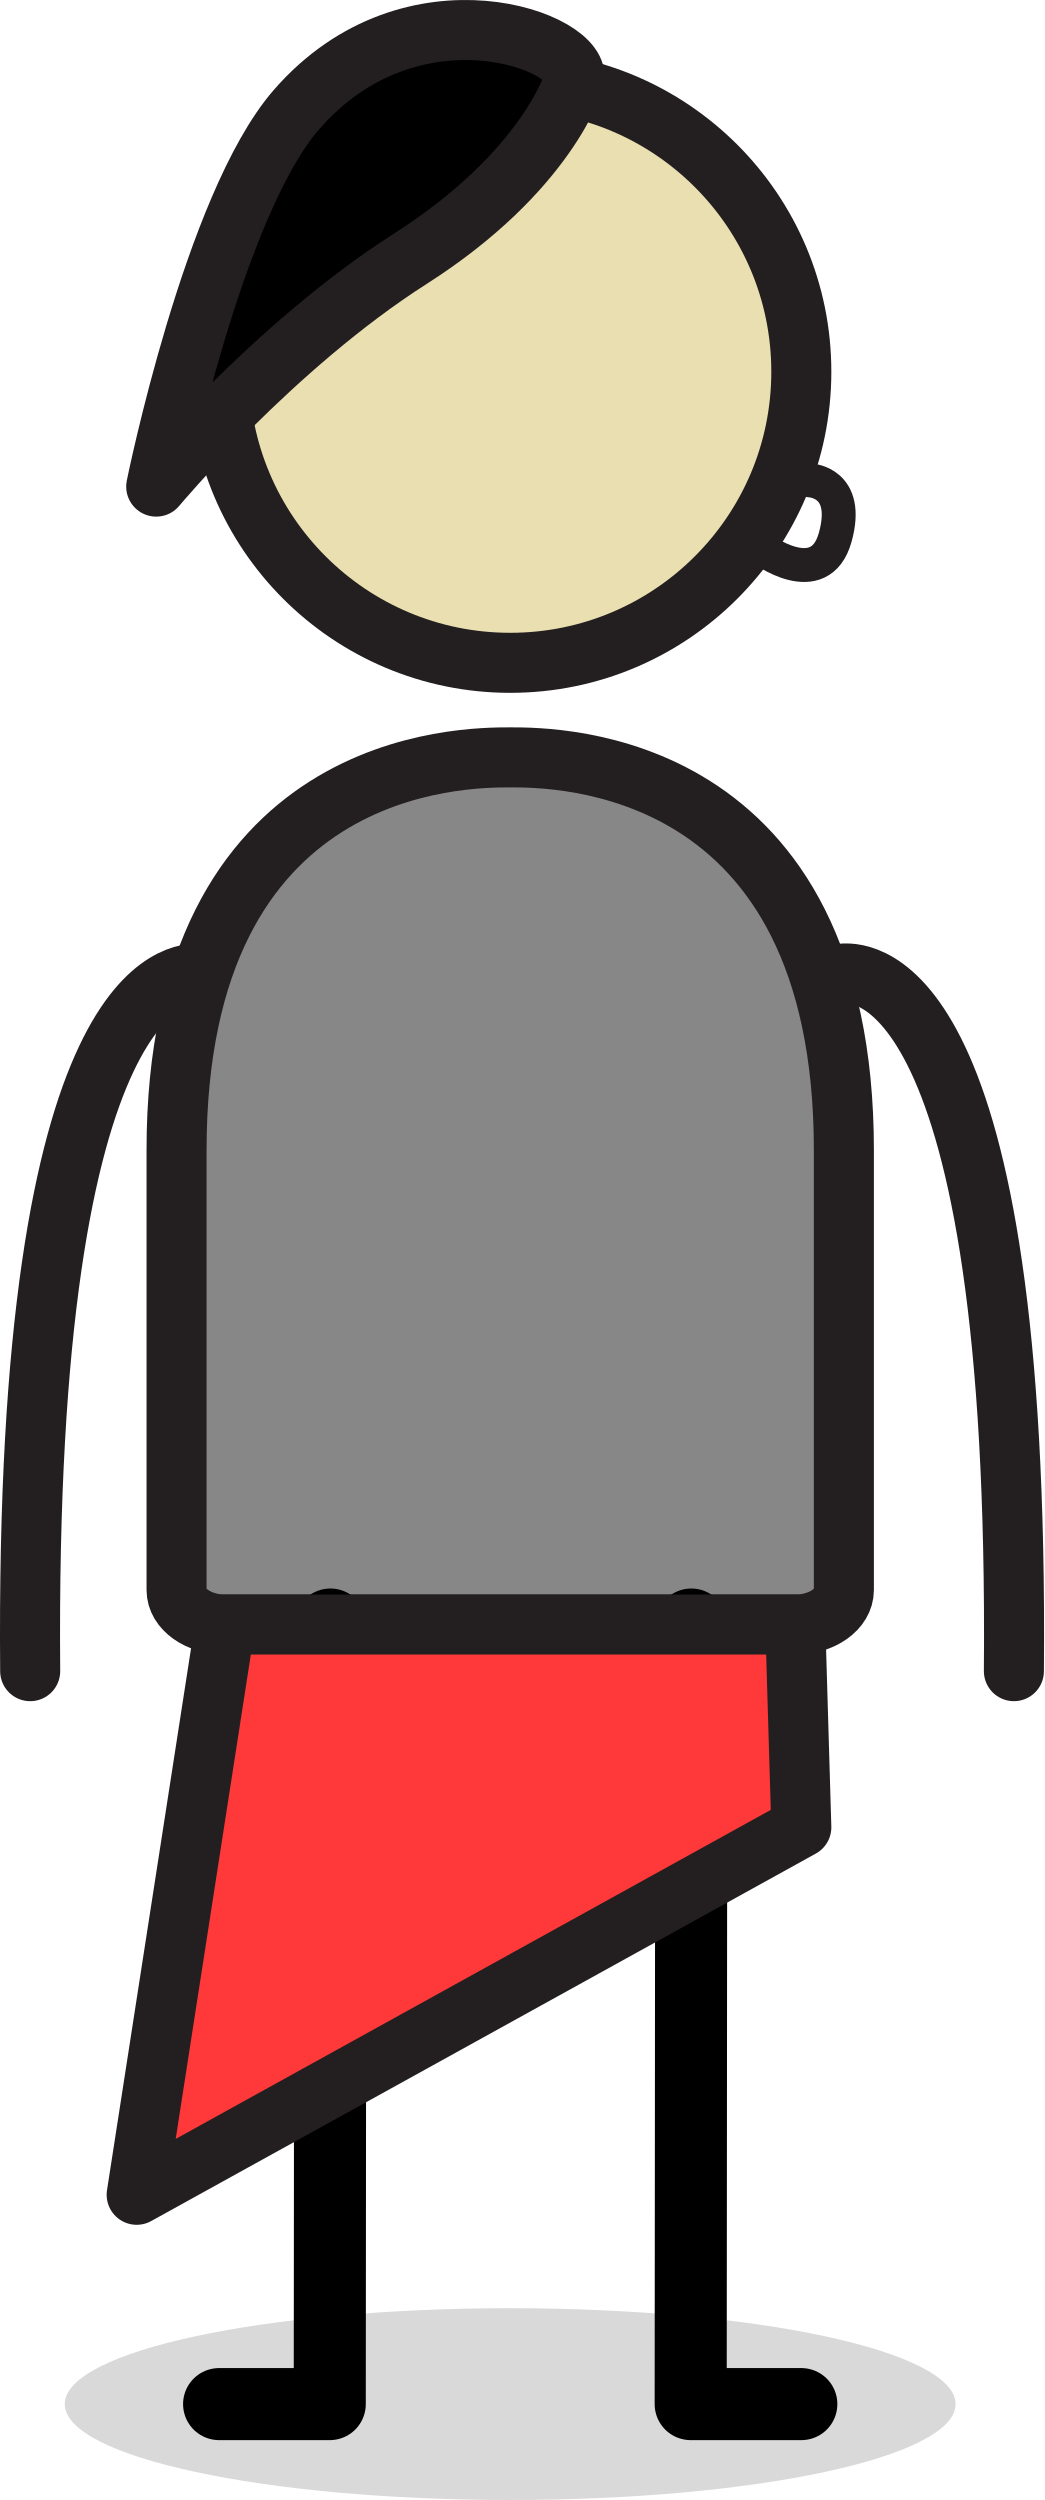
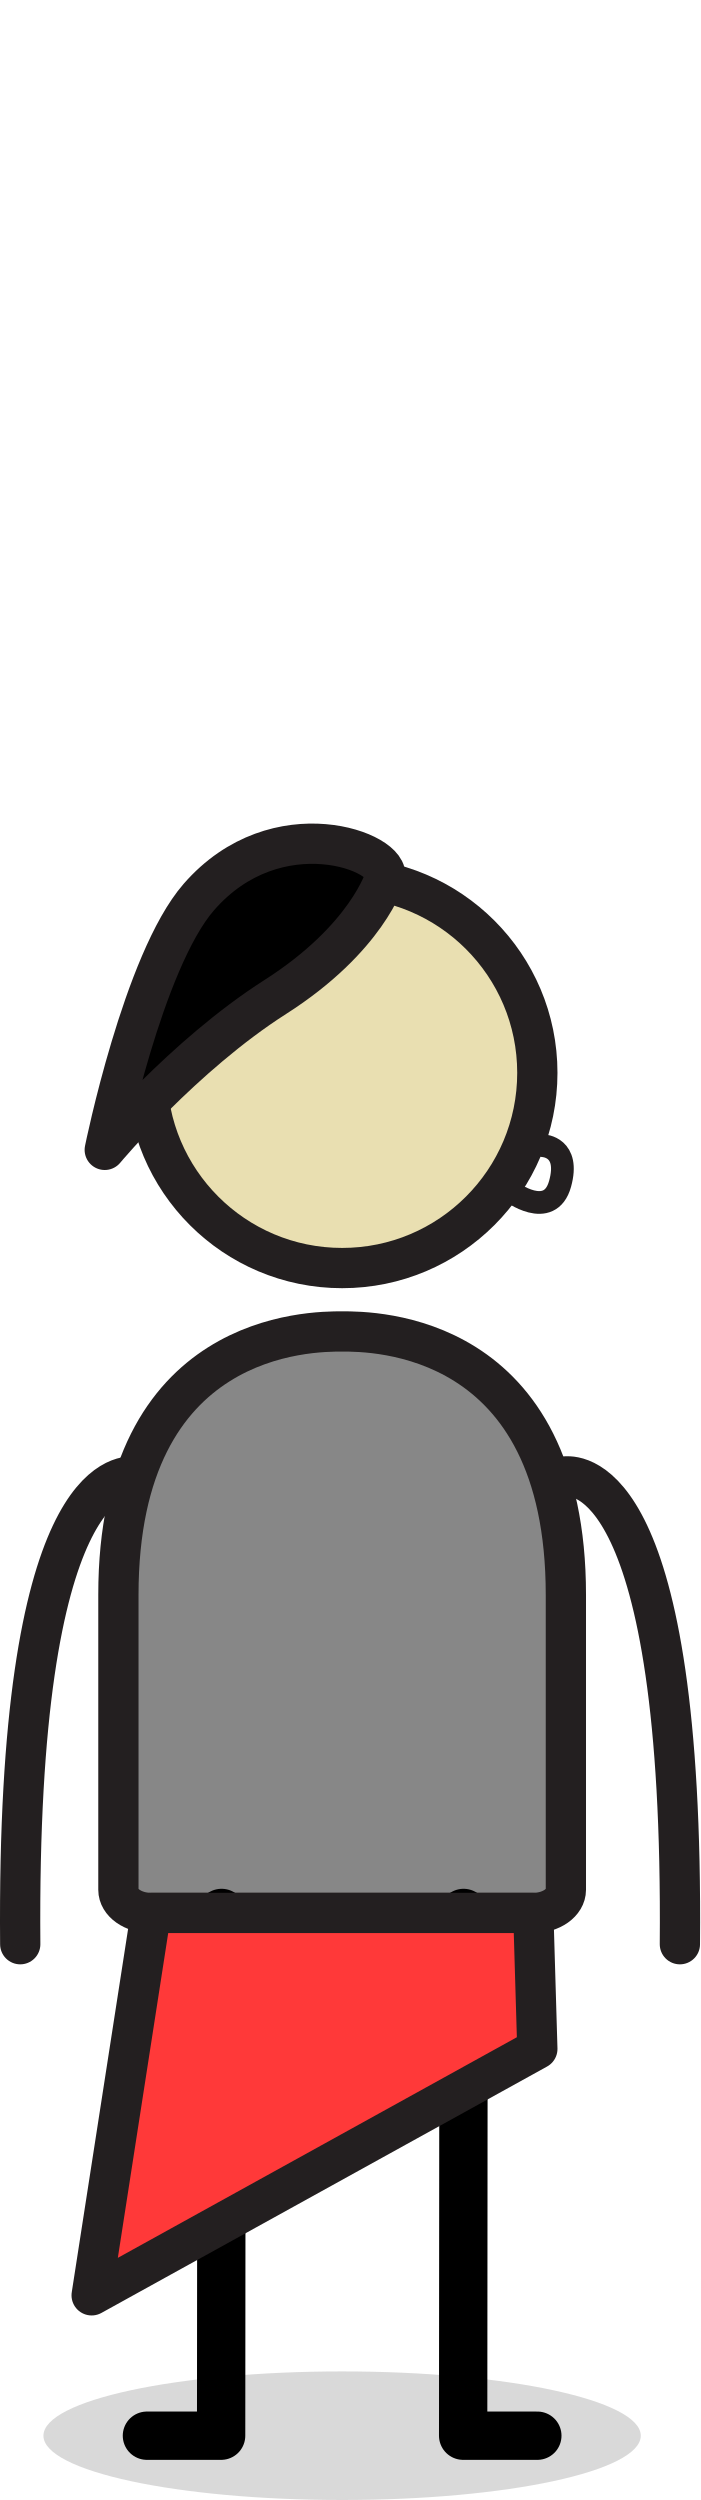
- <svg xmlns="http://www.w3.org/2000/svg" id="b" data-name="Characters" viewBox="0 0 61.611 147.525">
+ <svg xmlns="http://www.w3.org/2000/svg" id="b" data-name="Characters" viewBox="0 0 61.611 220">
  <g>
-     <ellipse cx="30.106" cy="141.866" rx="26.283" ry="5.658" opacity=".15" stroke-width="0" />
-     <circle cx="30.108" cy="21.935" r="17.178" fill="#e9dfb1" stroke="#231f20" stroke-miterlimit="10" stroke-width="3.543" />
-     <path d="m30.108,44.692c-2.701,0-19.689,0-19.689,23.18v25.955c0,1.125,1.283,2.037,2.865,2.037h33.648c1.583,0,2.865-.912,2.865-2.037v-25.955c0-23.18-16.988-23.18-19.689-23.18Z" fill="#878787" stroke="#231f20" stroke-miterlimit="10" stroke-width="3.543" />
-     <polyline points="19.498 95.864 19.459 141.866 12.929 141.866" fill="none" stroke="#000" stroke-linecap="round" stroke-linejoin="round" stroke-width="4.252" />
-     <polyline points="40.795 95.864 40.757 141.866 47.286 141.866" fill="none" stroke="#000" stroke-linecap="round" stroke-linejoin="round" stroke-width="4.252" />
-     <path d="m1.781,98.615c-.352-41.367,8.961-41.2,10.032-41.169" fill="none" stroke="#231f20" stroke-linecap="round" stroke-linejoin="round" stroke-width="3.543" />
-     <path d="m59.83,98.615c.352-41.367-8.961-41.2-10.032-41.169" fill="none" stroke="#231f20" stroke-linecap="round" stroke-linejoin="round" stroke-width="3.543" />
-     <path d="m33.877,4.758s-1.551,5.332-9.656,10.505c-8.105,5.173-15.003,13.451-15.003,13.451,0,0,3.363-16.597,8.277-22.246,6.851-7.874,17.074-3.966,16.382-1.71Z" stroke="#231f20" stroke-linecap="round" stroke-linejoin="round" stroke-width="3.543" />
-     <path d="m47.819,28.352s2.373.094,1.467,3.354c-.906,3.26-4.378.643-4.378.643" fill="none" stroke="#231f20" stroke-linecap="round" stroke-linejoin="round" stroke-width="2" />
+     <ellipse cx="30.106" cy="214.342" rx="26.283" ry="5.658" opacity=".15" stroke-width="0" />
+     <circle cx="30.108" cy="94.411" r="17.178" fill="#e9dfb1" stroke="#231f20" stroke-miterlimit="10" stroke-width="3.543" />
+     <path d="m30.108,117.167c-2.701,0-19.689,0-19.689,23.18v25.955c0,1.125,1.283,2.037,2.865,2.037h33.648c1.583,0,2.865-.912,2.865-2.037v-25.955c0-23.18-16.988-23.18-19.689-23.18Z" fill="#878787" stroke="#231f20" stroke-miterlimit="10" stroke-width="3.543" />
+     <polyline points="19.498 168.339 19.459 214.342 12.929 214.342" fill="none" stroke="#000" stroke-linecap="round" stroke-linejoin="round" stroke-width="4.252" />
+     <polyline points="40.795 168.339 40.757 214.342 47.286 214.342" fill="none" stroke="#000" stroke-linecap="round" stroke-linejoin="round" stroke-width="4.252" />
+     <path d="m1.781,171.091c-.352-41.367,8.961-41.2,10.032-41.169" fill="none" stroke="#231f20" stroke-linecap="round" stroke-linejoin="round" stroke-width="3.543" />
+     <path d="m59.83,171.091c.352-41.367-8.961-41.2-10.032-41.169" fill="none" stroke="#231f20" stroke-linecap="round" stroke-linejoin="round" stroke-width="3.543" />
+     <path d="m33.877,77.233s-1.551,5.332-9.656,10.505-15.003,13.451-15.003,13.451c0,0,3.363-16.597,8.277-22.246,6.851-7.874,17.074-3.966,16.382-1.71Z" stroke="#231f20" stroke-linecap="round" stroke-linejoin="round" stroke-width="3.543" />
+     <path d="m47.819,100.827s2.373.094,1.467,3.354c-.906,3.26-4.378.643-4.378.643" fill="none" stroke="#231f20" stroke-linecap="round" stroke-linejoin="round" stroke-width="2" />
  </g>
-   <polygon points="13.284 95.864 8.065 129.514 47.286 107.828 46.932 95.864 13.284 95.864" fill="#ff3939" stroke="#231f20" stroke-linecap="round" stroke-linejoin="round" stroke-width="3.543" />
+   <polygon points="13.284 168.339 8.065 201.989 47.286 180.304 46.932 168.339 13.284 168.339" fill="#ff3939" stroke="#231f20" stroke-linecap="round" stroke-linejoin="round" stroke-width="3.543" />
</svg>
